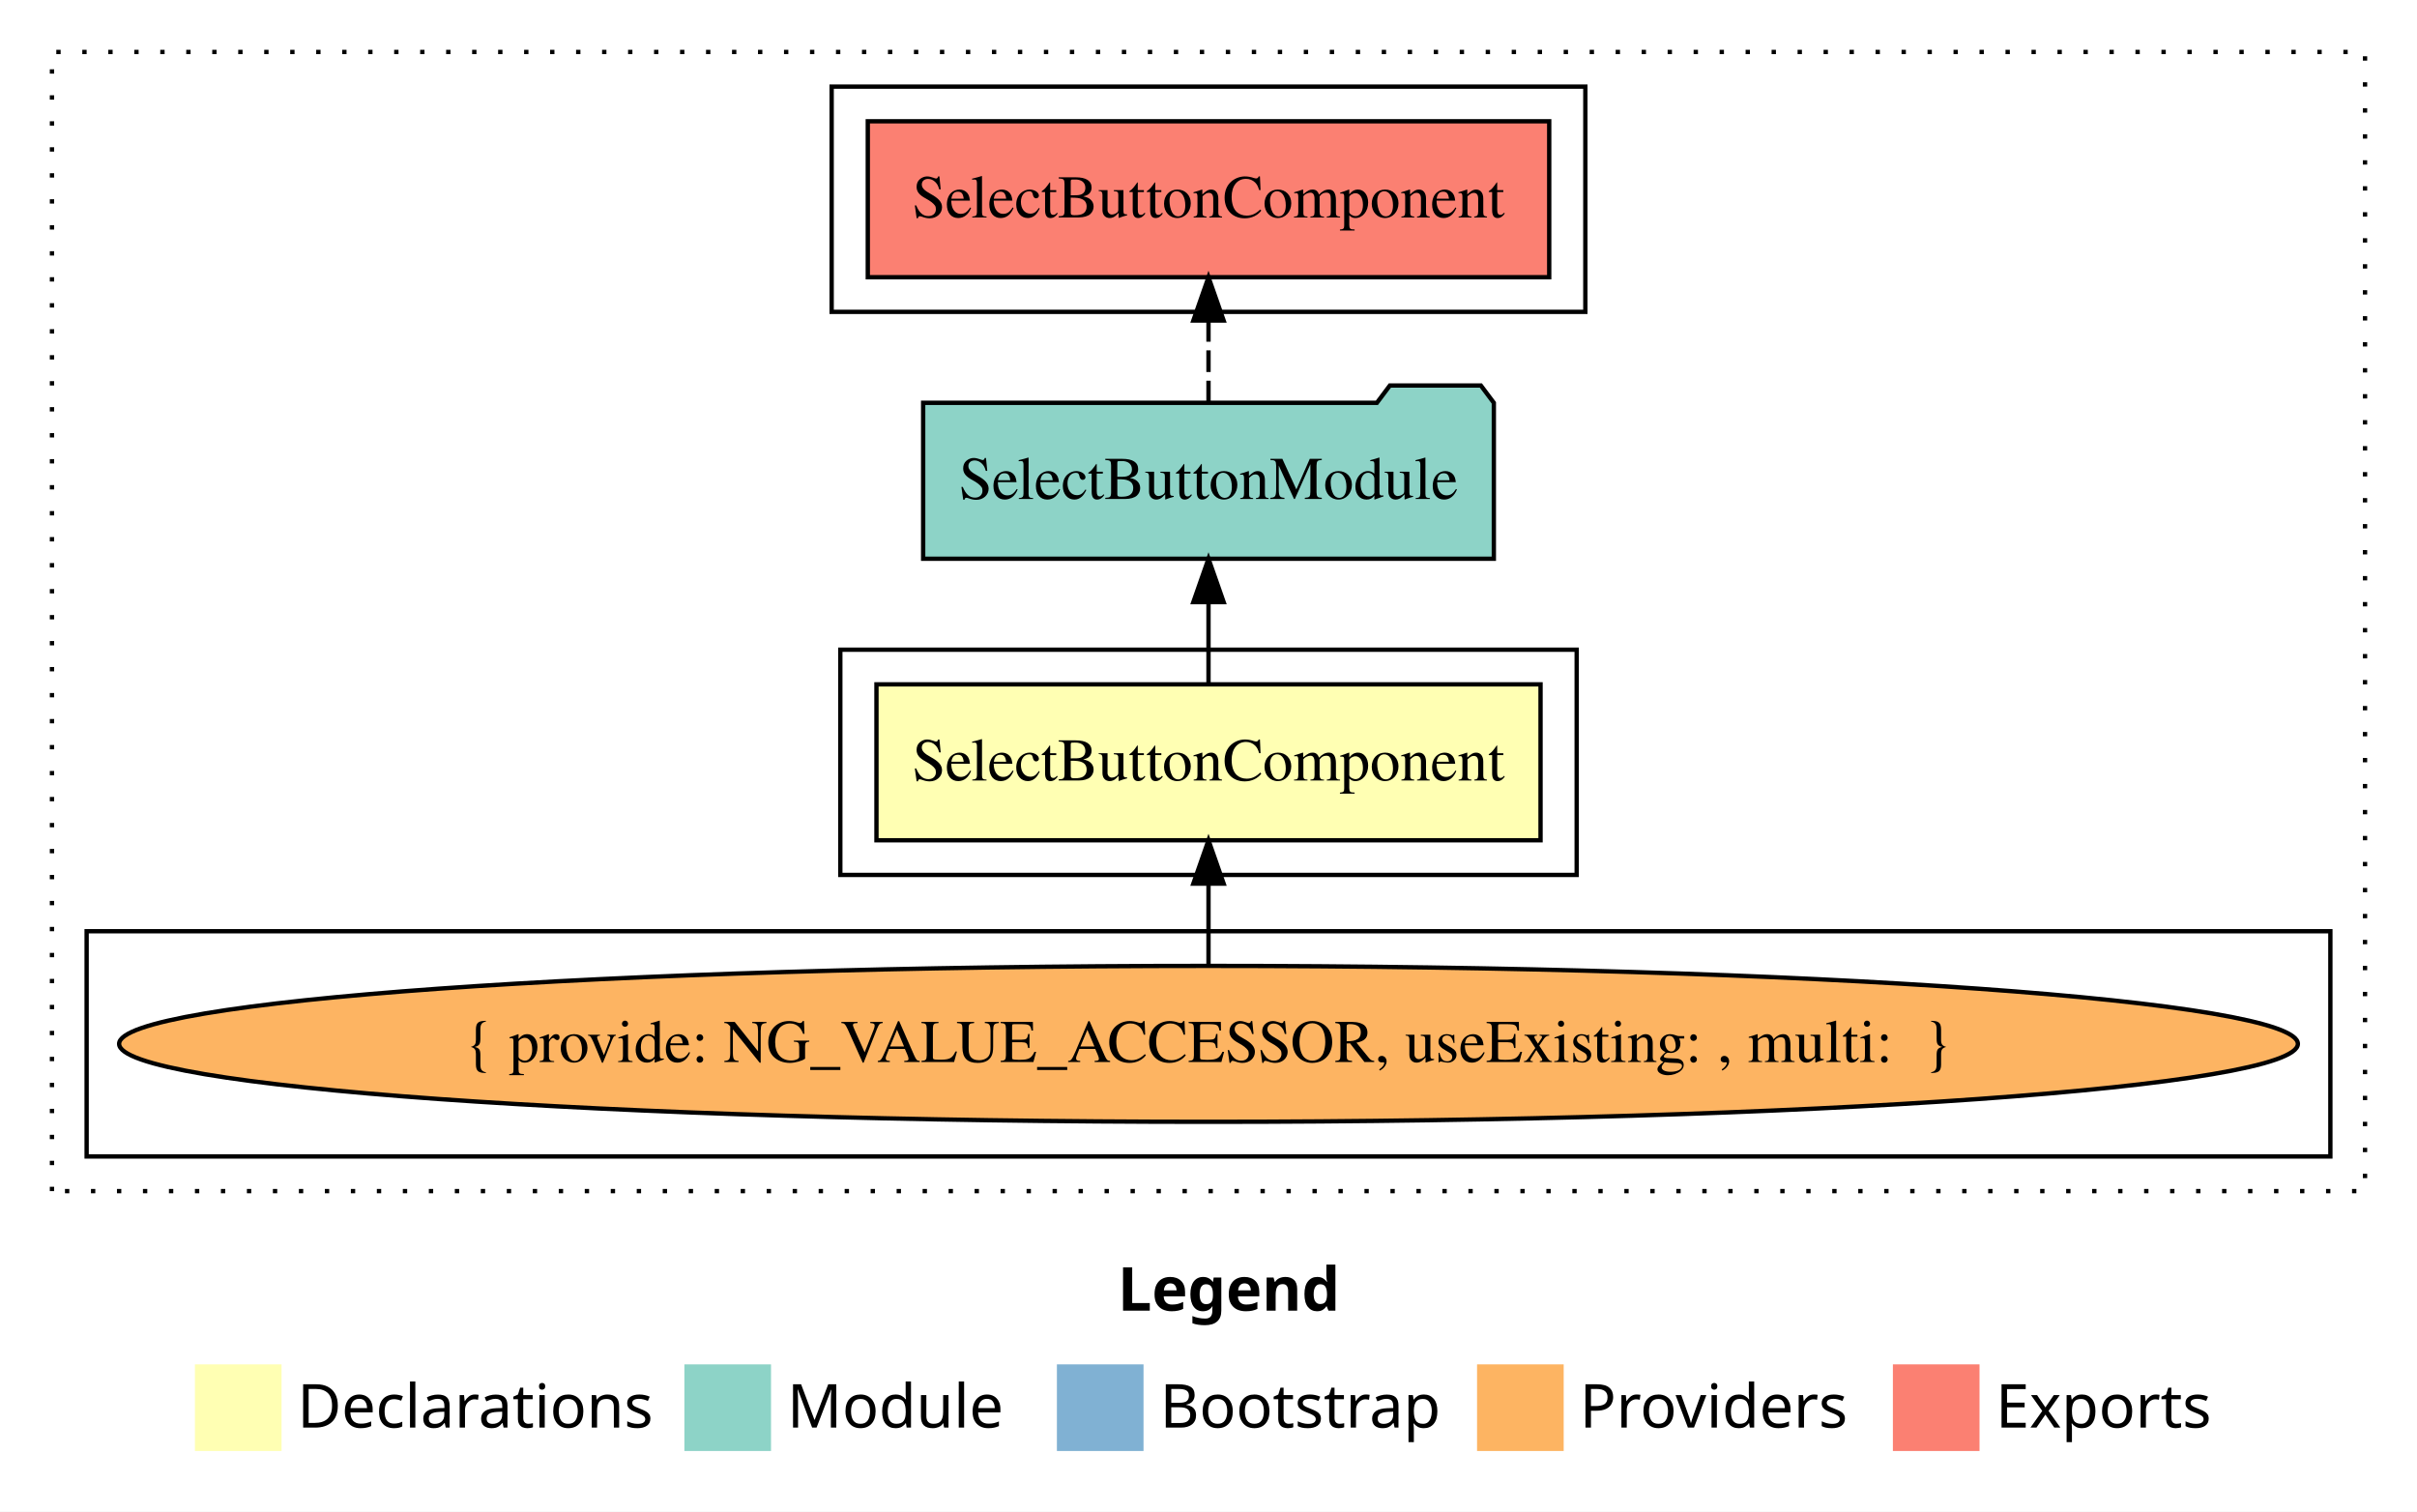
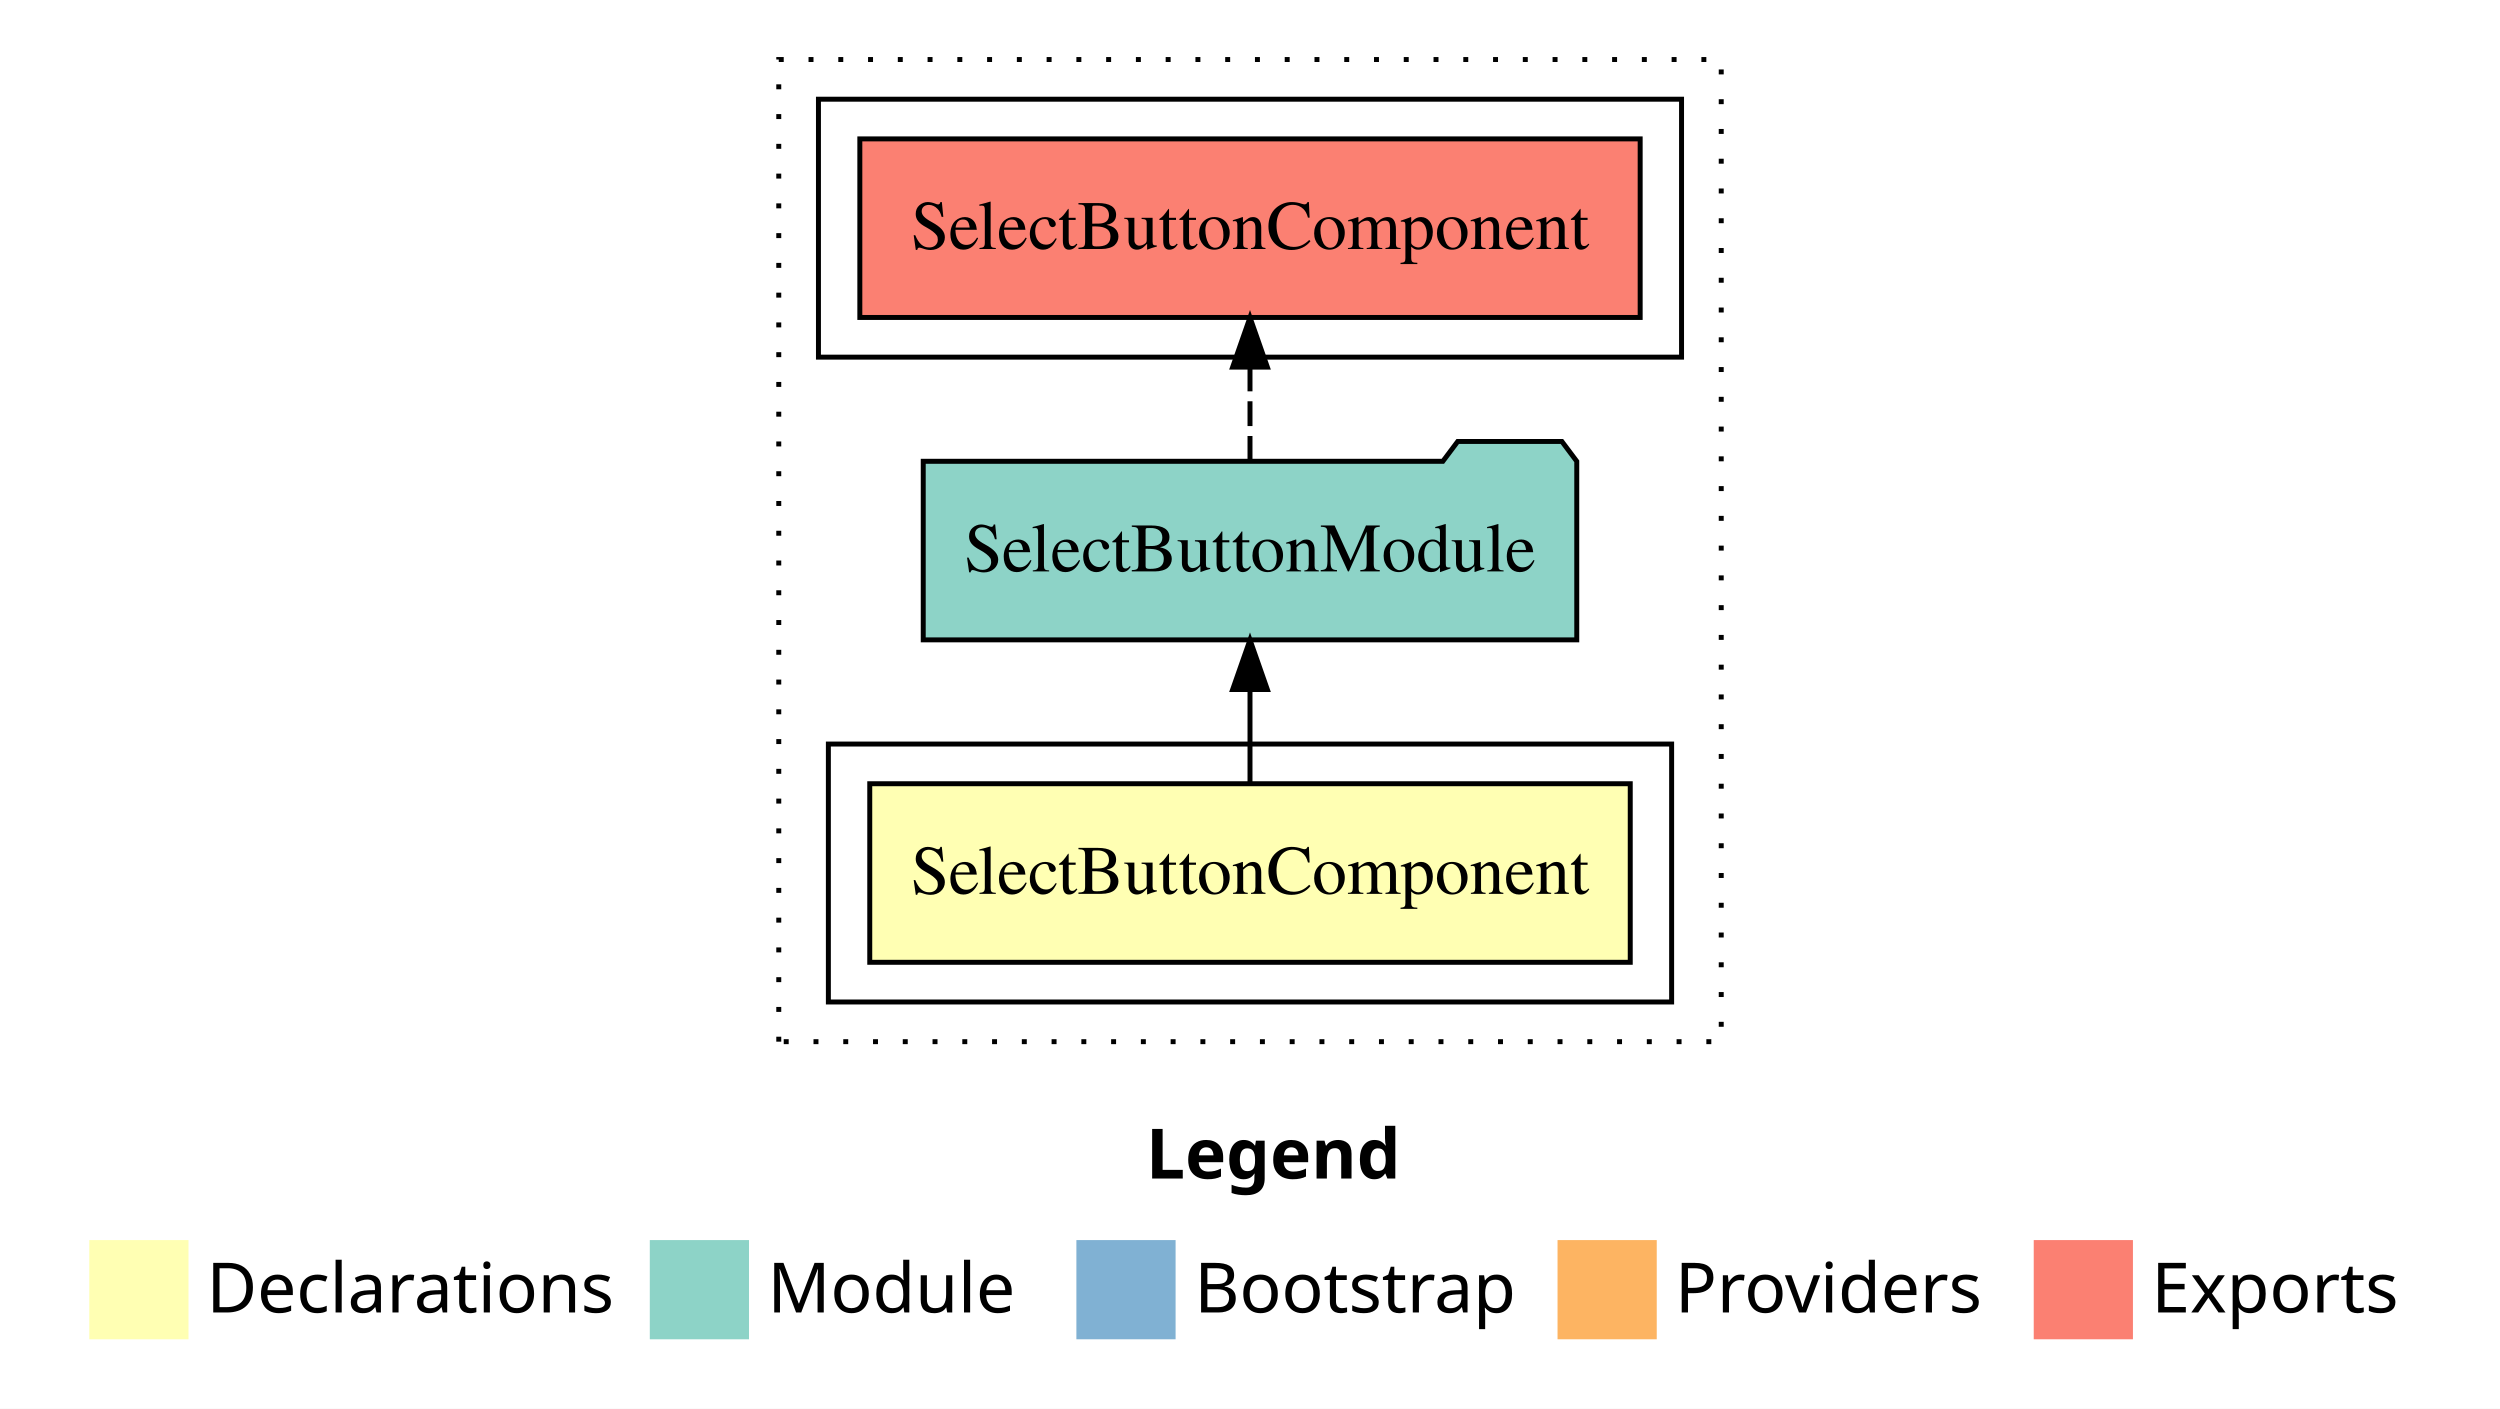
- <svg xmlns="http://www.w3.org/2000/svg" width="558pt" height="349pt" viewBox="0.00 0.00 558.00 349.00">
-   <g id="graph0" class="graph" transform="scale(1 1) rotate(0) translate(4 345)">
-     <polygon fill="#ffffff" stroke="transparent" points="-4,4 -4,-345 554,-345 554,4 -4,4" />
-     <text text-anchor="start" x="254.009" y="-42.4" font-family="sans-serif" font-weight="bold" font-size="14.00" fill="#000000">Legend</text>
-     <polygon fill="#ffffb3" stroke="transparent" points="41,-10 41,-30 61,-30 61,-10 41,-10" />
-     <text text-anchor="start" x="64.629" y="-15.4" font-family="sans-serif" font-size="14.00" fill="#000000">  Declarations</text>
-     <polygon fill="#8dd3c7" stroke="transparent" points="154,-10 154,-30 174,-30 174,-10 154,-10" />
-     <text text-anchor="start" x="177.725" y="-15.4" font-family="sans-serif" font-size="14.00" fill="#000000">  Module</text>
-     <polygon fill="#80b1d3" stroke="transparent" points="240,-10 240,-30 260,-30 260,-10 240,-10" />
-     <text text-anchor="start" x="263.781" y="-15.4" font-family="sans-serif" font-size="14.00" fill="#000000">  Bootstrap</text>
-     <polygon fill="#fdb462" stroke="transparent" points="337,-10 337,-30 357,-30 357,-10 337,-10" />
-     <text text-anchor="start" x="360.673" y="-15.4" font-family="sans-serif" font-size="14.00" fill="#000000">  Providers</text>
-     <polygon fill="#fb8072" stroke="transparent" points="433,-10 433,-30 453,-30 453,-10 433,-10" />
-     <text text-anchor="start" x="456.726" y="-15.4" font-family="sans-serif" font-size="14.00" fill="#000000">  Exports</text>
+ <svg xmlns="http://www.w3.org/2000/svg" width="504pt" height="284pt" viewBox="0.00 0.00 504.00 284.00">
+   <g id="graph0" class="graph" transform="scale(1 1) rotate(0) translate(4 280)">
+     <polygon fill="#ffffff" stroke="transparent" points="-4,4 -4,-280 500,-280 500,4 -4,4" />
+     <text text-anchor="start" x="227.009" y="-42.4" font-family="sans-serif" font-weight="bold" font-size="14.00" fill="#000000">Legend</text>
+     <polygon fill="#ffffb3" stroke="transparent" points="14,-10 14,-30 34,-30 34,-10 14,-10" />
+     <text text-anchor="start" x="37.629" y="-15.4" font-family="sans-serif" font-size="14.00" fill="#000000">  Declarations</text>
+     <polygon fill="#8dd3c7" stroke="transparent" points="127,-10 127,-30 147,-30 147,-10 127,-10" />
+     <text text-anchor="start" x="150.725" y="-15.4" font-family="sans-serif" font-size="14.00" fill="#000000">  Module</text>
+     <polygon fill="#80b1d3" stroke="transparent" points="213,-10 213,-30 233,-30 233,-10 213,-10" />
+     <text text-anchor="start" x="236.781" y="-15.4" font-family="sans-serif" font-size="14.00" fill="#000000">  Bootstrap</text>
+     <polygon fill="#fdb462" stroke="transparent" points="310,-10 310,-30 330,-30 330,-10 310,-10" />
+     <text text-anchor="start" x="333.673" y="-15.4" font-family="sans-serif" font-size="14.00" fill="#000000">  Providers</text>
+     <polygon fill="#fb8072" stroke="transparent" points="406,-10 406,-30 426,-30 426,-10 406,-10" />
+     <text text-anchor="start" x="429.726" y="-15.4" font-family="sans-serif" font-size="14.00" fill="#000000">  Exports</text>
    <g id="clust1" class="cluster">
-       <polygon fill="none" stroke="#000000" stroke-dasharray="1,5" points="8,-70 8,-333 542,-333 542,-70 8,-70" />
+       <polygon fill="none" stroke="#000000" stroke-dasharray="1,5" points="153,-70 153,-268 343,-268 343,-70 153,-70" />
    </g>
    <g id="clust2" class="cluster">
-       <polygon fill="none" stroke="#000000" points="190,-143 190,-195 360,-195 360,-143 190,-143" />
-     </g>
-     <g id="clust3" class="cluster">
-       <polygon fill="none" stroke="#000000" points="16,-78 16,-130 534,-130 534,-78 16,-78" />
+       <polygon fill="none" stroke="#000000" points="163,-78 163,-130 333,-130 333,-78 163,-78" />
    </g>
    <g id="clust5" class="cluster">
-       <polygon fill="none" stroke="#000000" points="188,-273 188,-325 362,-325 362,-273 188,-273" />
+       <polygon fill="none" stroke="#000000" points="161,-208 161,-260 335,-260 335,-208 161,-208" />
    </g>
    <g id="node1" class="node">
-       <polygon fill="#ffffb3" stroke="#000000" points="351.658,-187 198.342,-187 198.342,-151 351.658,-151 351.658,-187" />
-       <text text-anchor="middle" x="275" y="-164.8" font-family="Times,serif" font-size="14.00" fill="#000000">SelectButtonComponent</text>
+       <polygon fill="#ffffb3" stroke="#000000" points="324.658,-122 171.342,-122 171.342,-86 324.658,-86 324.658,-122" />
+       <text text-anchor="middle" x="248" y="-99.8" font-family="Times,serif" font-size="14.00" fill="#000000">SelectButtonComponent</text>
    </g>
    <g id="node2" class="node">
-       <polygon fill="#8dd3c7" stroke="#000000" points="340.875,-252 337.875,-256 316.875,-256 313.875,-252 209.125,-252 209.125,-216 340.875,-216 340.875,-252" />
-       <text text-anchor="middle" x="275" y="-229.8" font-family="Times,serif" font-size="14.00" fill="#000000">SelectButtonModule</text>
+       <polygon fill="#8dd3c7" stroke="#000000" points="313.875,-187 310.875,-191 289.875,-191 286.875,-187 182.125,-187 182.125,-151 313.875,-151 313.875,-187" />
+       <text text-anchor="middle" x="248" y="-164.8" font-family="Times,serif" font-size="14.00" fill="#000000">SelectButtonModule</text>
    </g>
    <g id="edge1" class="edge">
-       <path fill="none" stroke="#000000" d="M275,-187.106C275,-187.106 275,-205.991 275,-205.991" />
-       <polygon fill="#000000" stroke="#000000" points="271.5,-205.991 275,-215.991 278.5,-205.991 271.5,-205.991" />
-     </g>
-     <g id="node4" class="node">
-       <polygon fill="#fb8072" stroke="#000000" points="353.658,-317 196.342,-317 196.342,-281 353.658,-281 353.658,-317" />
-       <text text-anchor="middle" x="275" y="-294.8" font-family="Times,serif" font-size="14.00" fill="#000000">SelectButtonComponent </text>
-     </g>
-     <g id="edge3" class="edge">
-       <path fill="none" stroke="#000000" stroke-dasharray="5,2" d="M275,-252.106C275,-252.106 275,-270.991 275,-270.991" />
-       <polygon fill="#000000" stroke="#000000" points="271.5,-270.991 275,-280.991 278.5,-270.991 271.5,-270.991" />
+       <path fill="none" stroke="#000000" d="M248,-122.106C248,-122.106 248,-140.991 248,-140.991" />
+       <polygon fill="#000000" stroke="#000000" points="244.5,-140.991 248,-150.991 251.5,-140.991 244.5,-140.991" />
    </g>
    <g id="node3" class="node">
-       <ellipse fill="#fdb462" stroke="#000000" cx="275" cy="-104" rx="251.499" ry="18" />
-       <text text-anchor="middle" x="275" y="-99.8" font-family="Times,serif" font-size="14.00" fill="#000000">{ provide: NG_VALUE_ACCESSOR, useExisting: , multi:  }</text>
+       <polygon fill="#fb8072" stroke="#000000" points="326.658,-252 169.342,-252 169.342,-216 326.658,-216 326.658,-252" />
+       <text text-anchor="middle" x="248" y="-229.8" font-family="Times,serif" font-size="14.00" fill="#000000">SelectButtonComponent </text>
    </g>
    <g id="edge2" class="edge">
-       <path fill="none" stroke="#000000" d="M275,-122.106C275,-122.106 275,-140.991 275,-140.991" />
-       <polygon fill="#000000" stroke="#000000" points="271.5,-140.991 275,-150.991 278.5,-140.991 271.5,-140.991" />
+       <path fill="none" stroke="#000000" stroke-dasharray="5,2" d="M248,-187.106C248,-187.106 248,-205.991 248,-205.991" />
+       <polygon fill="#000000" stroke="#000000" points="244.5,-205.991 248,-215.991 251.5,-205.991 244.5,-205.991" />
    </g>
  </g>
</svg>
